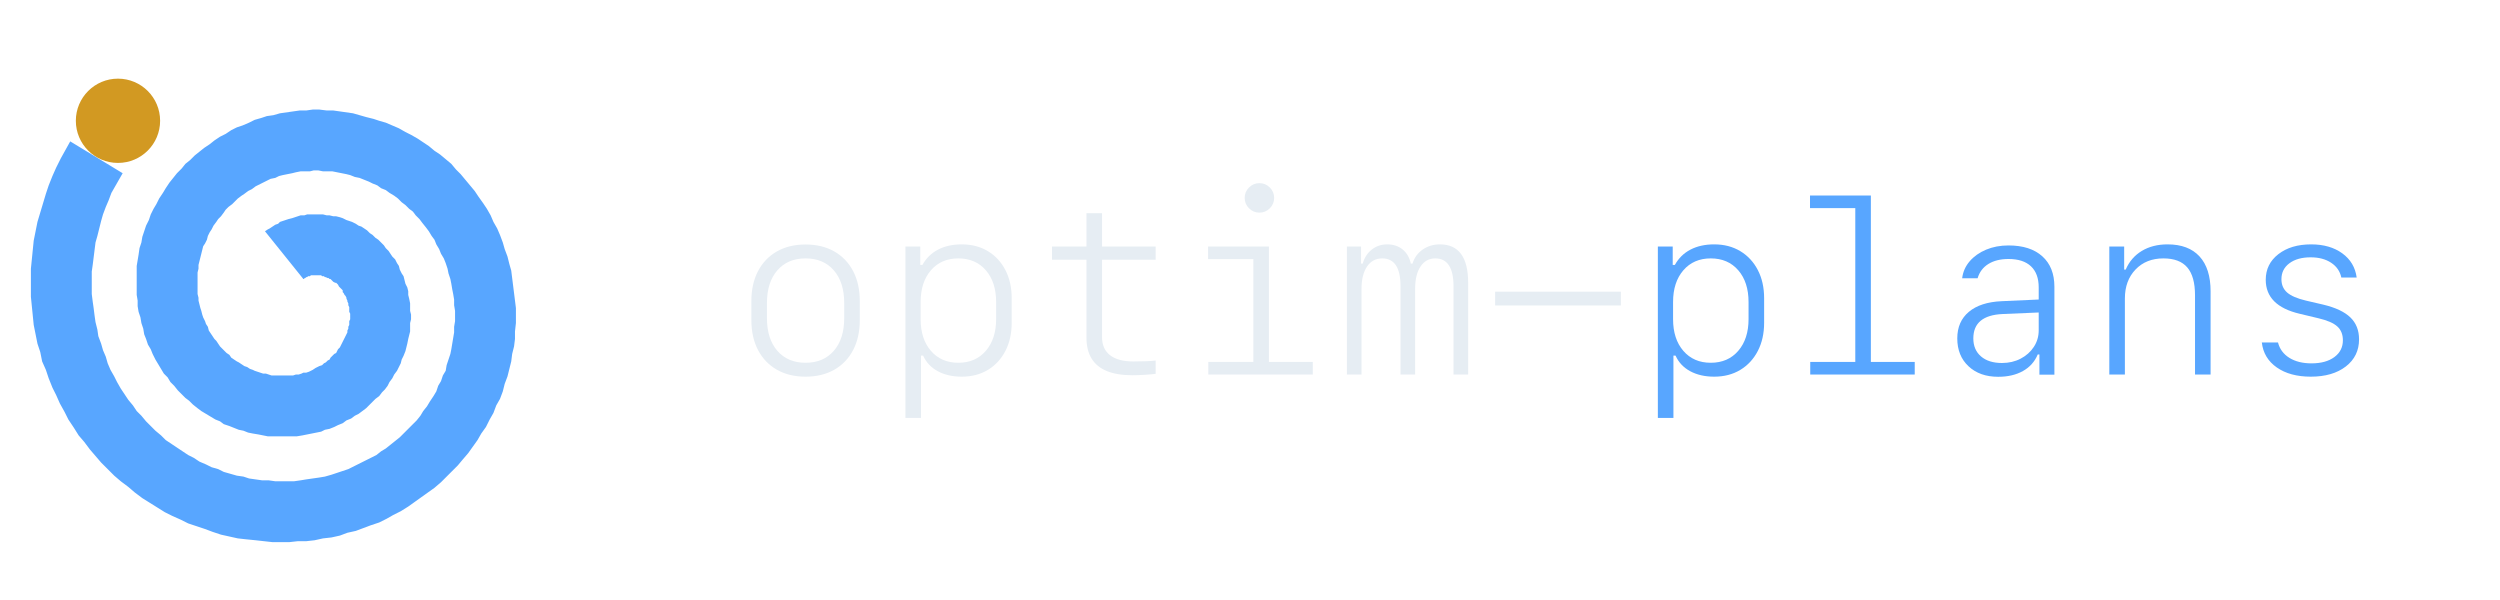
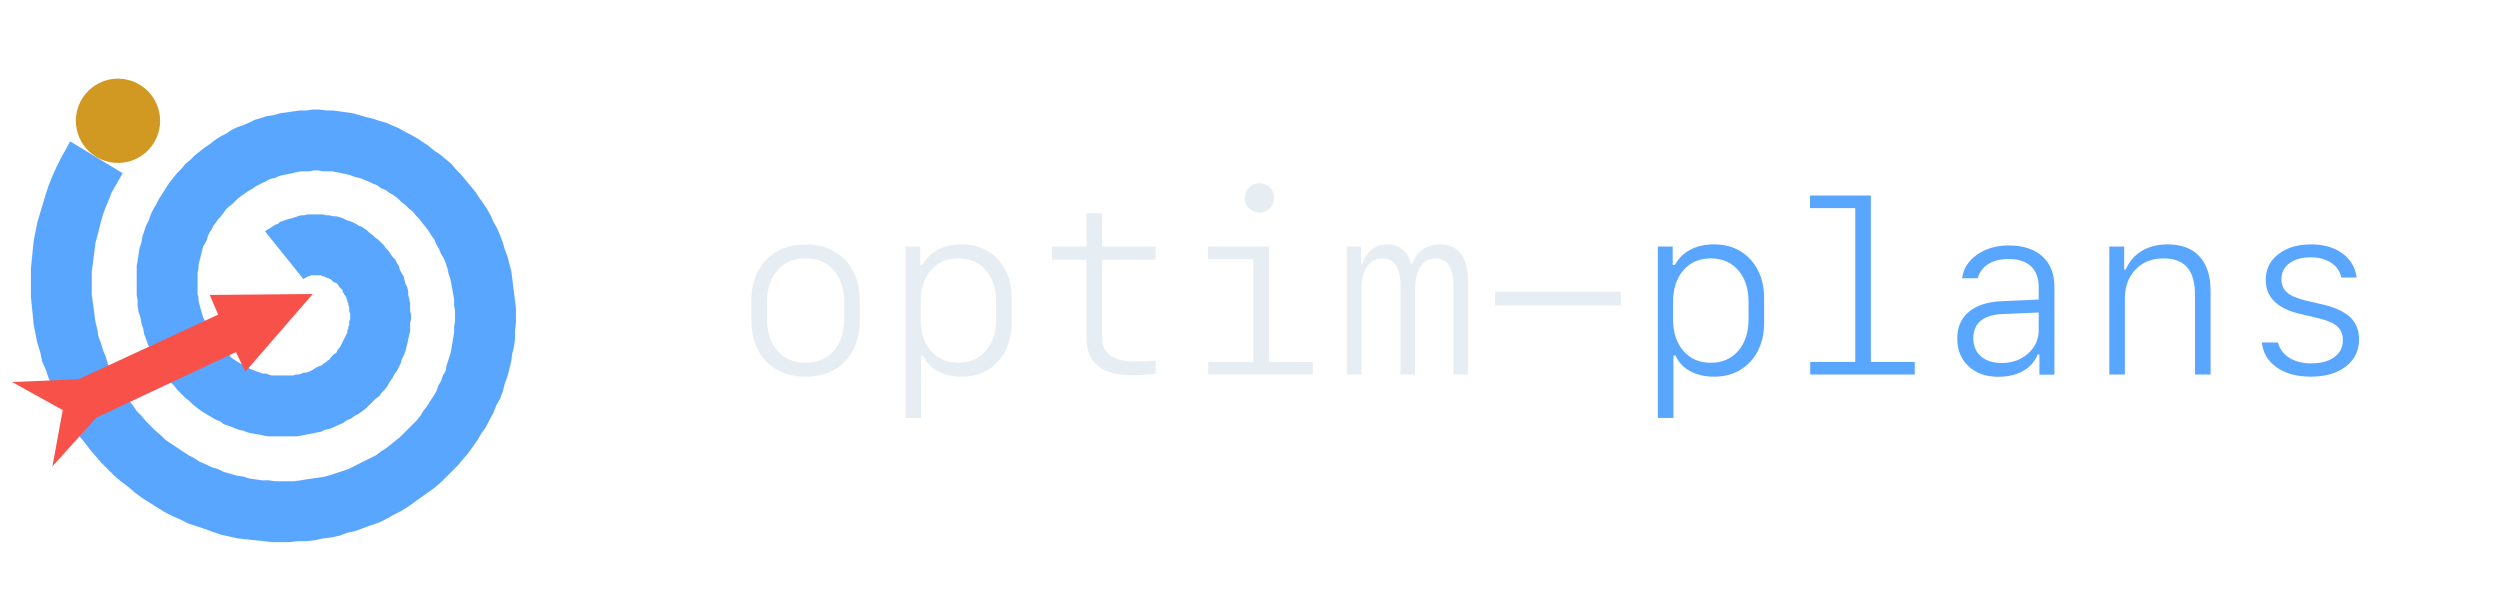
<svg xmlns="http://www.w3.org/2000/svg" width="267" height="64" viewBox="0 0 267 64" role="img" aria-label="optim-plans">
  <g>
    <path d="M28.3,24.7 L28.6,24.5 L28.8,24.4 L29.1,24.2 L29.4,24.0 L29.7,23.9 L29.9,23.7 L30.2,23.6 L30.5,23.5 L30.8,23.4 L31.2,23.3 L31.5,23.2 L31.8,23.1 L32.1,23.0 L32.5,23.0 L32.8,22.9 L33.1,22.9 L33.5,22.9 L33.8,22.9 L34.2,22.9 L34.5,22.9 L34.9,23.0 L35.2,23.0 L35.6,23.1 L35.9,23.1 L36.3,23.2 L36.6,23.3 L37.0,23.5 L37.3,23.6 L37.6,23.7 L38.0,23.9 L38.3,24.1 L38.6,24.2 L38.9,24.4 L39.2,24.6 L39.5,24.9 L39.8,25.1 L40.1,25.4 L40.4,25.6 L40.7,25.9 L41.0,26.2 L41.2,26.5 L41.5,26.8 L41.7,27.1 L41.9,27.4 L42.2,27.7 L42.4,28.1 L42.6,28.4 L42.7,28.8 L42.9,29.2 L43.1,29.5 L43.2,29.9 L43.3,30.3 L43.5,30.7 L43.6,31.1 L43.6,31.5 L43.7,31.9 L43.8,32.4 L43.8,32.8 L43.8,33.2 L43.9,33.6 L43.9,34.1 L43.8,34.5 L43.8,34.9 L43.8,35.4 L43.7,35.8 L43.6,36.2 L43.5,36.7 L43.4,37.1 L43.3,37.5 L43.1,38.0 L42.9,38.4 L42.8,38.8 L42.6,39.2 L42.4,39.6 L42.1,40.0 L41.9,40.4 L41.6,40.8 L41.4,41.2 L41.1,41.6 L40.8,41.9 L40.5,42.3 L40.1,42.6 L39.8,42.9 L39.4,43.3 L39.1,43.6 L38.7,43.9 L38.3,44.2 L37.9,44.4 L37.5,44.7 L37.0,44.9 L36.6,45.2 L36.1,45.4 L35.7,45.6 L35.2,45.8 L34.7,45.9 L34.3,46.1 L33.8,46.2 L33.3,46.3 L32.8,46.4 L32.3,46.5 L31.7,46.6 L31.2,46.6 L30.7,46.6 L30.2,46.6 L29.7,46.6 L29.1,46.6 L28.6,46.6 L28.1,46.5 L27.6,46.4 L27.0,46.3 L26.5,46.2 L26.0,46.0 L25.5,45.9 L25.0,45.7 L24.5,45.5 L23.9,45.3 L23.5,45.0 L23.0,44.8 L22.5,44.5 L22.0,44.2 L21.5,43.9 L21.1,43.6 L20.6,43.2 L20.2,42.8 L19.8,42.5 L19.4,42.1 L19.0,41.7 L18.6,41.2 L18.2,40.8 L17.9,40.3 L17.5,39.9 L17.2,39.4 L16.9,38.9 L16.6,38.4 L16.3,37.8 L16.1,37.3 L15.8,36.8 L15.6,36.2 L15.4,35.7 L15.3,35.1 L15.1,34.5 L15.0,33.9 L14.8,33.3 L14.7,32.7 L14.7,32.1 L14.6,31.5 L14.6,30.9 L14.6,30.3 L14.6,29.6 L14.6,29.0 L14.6,28.4 L14.7,27.8 L14.8,27.2 L14.9,26.5 L15.1,25.9 L15.2,25.3 L15.4,24.7 L15.6,24.1 L15.9,23.5 L16.1,22.9 L16.4,22.3 L16.7,21.8 L17.0,21.2 L17.4,20.6 L17.7,20.1 L18.1,19.5 L18.5,19.0 L18.9,18.5 L19.4,18.0 L19.8,17.5 L20.3,17.1 L20.8,16.6 L21.3,16.2 L21.8,15.8 L22.4,15.4 L22.9,15.0 L23.5,14.6 L24.1,14.3 L24.7,13.9 L25.3,13.6 L25.9,13.4 L26.6,13.1 L27.2,12.8 L27.9,12.6 L28.5,12.4 L29.2,12.3 L29.9,12.1 L30.6,12.0 L31.3,11.9 L32.0,11.8 L32.7,11.8 L33.4,11.7 L34.1,11.7 L34.9,11.8 L35.6,11.8 L36.3,11.9 L37.0,12.0 L37.7,12.1 L38.4,12.3 L39.1,12.5 L39.9,12.7 L40.5,12.9 L41.2,13.1 L41.9,13.4 L42.6,13.7 L43.3,14.1 L43.9,14.4 L44.6,14.8 L45.2,15.2 L45.8,15.6 L46.4,16.1 L47.0,16.5 L47.6,17.0 L48.2,17.5 L48.7,18.1 L49.2,18.6 L49.7,19.2 L50.2,19.8 L50.7,20.4 L51.1,21.0 L51.6,21.7 L52.0,22.3 L52.4,23.0 L52.7,23.7 L53.1,24.4 L53.4,25.1 L53.7,25.9 L53.9,26.6 L54.2,27.4 L54.4,28.2 L54.6,28.9 L54.7,29.7 L54.8,30.5 L54.9,31.3 L55.0,32.1 L55.1,32.9 L55.1,33.7 L55.1,34.5 L55.0,35.4 L55.0,36.2 L54.9,37.0 L54.7,37.8 L54.6,38.6 L54.4,39.4 L54.2,40.2 L53.9,41.0 L53.7,41.8 L53.4,42.6 L53.0,43.3 L52.7,44.1 L52.3,44.8 L51.9,45.6 L51.4,46.3 L51.0,47.0 L50.5,47.7 L50.0,48.4 L49.4,49.1 L48.9,49.7 L48.3,50.3 L47.7,50.9 L47.1,51.5 L46.4,52.1 L45.7,52.6 L45.0,53.1 L44.3,53.6 L43.6,54.1 L42.8,54.6 L42.0,55.0 L41.3,55.4 L40.5,55.8 L39.6,56.1 L38.8,56.4 L38.0,56.7 L37.1,56.9 L36.3,57.2 L35.4,57.4 L34.5,57.5 L33.6,57.7 L32.7,57.8 L31.8,57.8 L30.9,57.9 L30.0,57.9 L29.1,57.9 L28.2,57.8 L27.3,57.7 L26.3,57.6 L25.4,57.5 L24.5,57.3 L23.6,57.1 L22.7,56.8 L21.9,56.5 L21.0,56.2 L20.1,55.9 L19.3,55.5 L18.4,55.1 L17.6,54.7 L16.8,54.2 L16.0,53.7 L15.2,53.2 L14.4,52.6 L13.7,52.0 L12.9,51.4 L12.2,50.8 L11.5,50.1 L10.8,49.4 L10.2,48.7 L9.6,48.0 L9.0,47.2 L8.4,46.5 L7.9,45.7 L7.3,44.8 L6.9,44.0 L6.4,43.1 L6.0,42.2 L5.6,41.4 L5.2,40.4 L4.9,39.5 L4.5,38.6 L4.3,37.6 L4.0,36.7 L3.8,35.7 L3.6,34.7 L3.5,33.7 L3.4,32.7 L3.3,31.7 L3.3,30.7 L3.3,29.7 L3.3,28.7 L3.4,27.7 L3.5,26.7 L3.6,25.7 L3.8,24.7 L4.0,23.7 L4.3,22.7 L4.6,21.7 L4.9,20.7 L5.2,19.8 L5.6,18.8 L6.0,17.9 L6.5,16.9 L7.0,16.0 L7.5,15.1 L13.1,18.5 L12.7,19.2 L12.3,19.9 L11.9,20.6 L11.6,21.4 L11.3,22.1 L11.0,22.9 L10.8,23.6 L10.6,24.4 L10.4,25.2 L10.2,25.9 L10.1,26.7 L10.0,27.5 L9.9,28.3 L9.8,29.0 L9.8,29.8 L9.8,30.6 L9.8,31.4 L9.9,32.2 L10.0,32.9 L10.1,33.7 L10.2,34.4 L10.4,35.2 L10.5,35.9 L10.8,36.7 L11.0,37.4 L11.3,38.1 L11.5,38.8 L11.8,39.5 L12.2,40.2 L12.5,40.8 L12.9,41.5 L13.3,42.1 L13.7,42.7 L14.2,43.3 L14.6,43.9 L15.1,44.4 L15.6,45.0 L16.1,45.5 L16.6,46.0 L17.2,46.5 L17.7,47.0 L18.3,47.4 L18.9,47.8 L19.5,48.2 L20.1,48.6 L20.7,48.9 L21.3,49.3 L22.0,49.6 L22.6,49.9 L23.3,50.1 L23.9,50.4 L24.6,50.6 L25.3,50.8 L26.0,50.9 L26.6,51.1 L27.3,51.2 L28.0,51.3 L28.7,51.3 L29.4,51.4 L30.0,51.4 L30.7,51.4 L31.4,51.4 L32.1,51.3 L32.7,51.2 L33.4,51.1 L34.1,51.0 L34.7,50.9 L35.4,50.7 L36.0,50.5 L36.6,50.3 L37.2,50.1 L37.8,49.8 L38.4,49.5 L39.0,49.2 L39.6,48.9 L40.2,48.6 L40.7,48.2 L41.2,47.9 L41.7,47.5 L42.2,47.1 L42.7,46.7 L43.2,46.2 L43.6,45.8 L44.1,45.3 L44.5,44.9 L44.9,44.4 L45.2,43.9 L45.6,43.4 L45.9,42.9 L46.3,42.3 L46.6,41.8 L46.8,41.2 L47.1,40.7 L47.3,40.1 L47.6,39.6 L47.7,39.0 L47.9,38.4 L48.1,37.8 L48.2,37.3 L48.3,36.7 L48.4,36.1 L48.5,35.5 L48.5,34.9 L48.6,34.3 L48.6,33.7 L48.6,33.2 L48.5,32.6 L48.5,32.0 L48.4,31.4 L48.3,30.9 L48.2,30.3 L48.1,29.8 L47.9,29.2 L47.8,28.7 L47.6,28.1 L47.4,27.6 L47.1,27.1 L46.9,26.6 L46.6,26.1 L46.4,25.6 L46.1,25.2 L45.8,24.7 L45.5,24.3 L45.1,23.8 L44.8,23.4 L44.4,23.0 L44.1,22.6 L43.7,22.3 L43.3,21.9 L42.9,21.6 L42.5,21.2 L42.1,20.9 L41.6,20.6 L41.2,20.3 L40.7,20.1 L40.3,19.8 L39.8,19.6 L39.4,19.4 L38.9,19.2 L38.4,19.0 L37.9,18.9 L37.4,18.7 L37.0,18.6 L36.5,18.5 L36.0,18.4 L35.5,18.3 L35.0,18.3 L34.5,18.3 L34.0,18.2 L33.5,18.2 L33.1,18.3 L32.6,18.3 L32.1,18.3 L31.6,18.4 L31.2,18.5 L30.7,18.6 L30.2,18.7 L29.8,18.8 L29.4,19.0 L28.9,19.1 L28.5,19.3 L28.1,19.5 L27.7,19.7 L27.3,19.9 L26.9,20.2 L26.5,20.4 L26.1,20.7 L25.8,20.9 L25.4,21.2 L25.1,21.5 L24.8,21.8 L24.4,22.1 L24.1,22.4 L23.9,22.7 L23.6,23.1 L23.3,23.4 L23.1,23.7 L22.8,24.1 L22.6,24.5 L22.4,24.8 L22.2,25.2 L22.1,25.6 L21.9,26.0 L21.7,26.3 L21.6,26.7 L21.5,27.1 L21.4,27.5 L21.3,27.9 L21.2,28.3 L21.2,28.7 L21.1,29.1 L21.1,29.5 L21.1,29.9 L21.1,30.2 L21.1,30.6 L21.1,31.0 L21.1,31.4 L21.2,31.8 L21.2,32.1 L21.3,32.5 L21.4,32.9 L21.5,33.2 L21.6,33.6 L21.7,33.9 L21.9,34.3 L22.0,34.6 L22.2,34.9 L22.3,35.3 L22.5,35.6 L22.7,35.9 L22.9,36.2 L23.1,36.4 L23.3,36.7 L23.5,37.0 L23.7,37.2 L24.0,37.5 L24.2,37.7 L24.5,37.9 L24.7,38.2 L25.0,38.4 L25.3,38.6 L25.5,38.7 L25.8,38.9 L26.1,39.1 L26.4,39.2 L26.7,39.4 L27.0,39.5 L27.2,39.6 L27.5,39.7 L27.8,39.8 L28.1,39.9 L28.4,39.9 L28.7,40.0 L29.0,40.1 L29.3,40.1 L29.6,40.1 L29.9,40.1 L30.2,40.1 L30.5,40.1 L30.8,40.1 L31.1,40.1 L31.3,40.1 L31.6,40.0 L31.9,40.0 L32.2,39.9 L32.4,39.8 L32.7,39.8 L33.0,39.7 L33.2,39.6 L33.4,39.5 L33.7,39.3 L33.9,39.2 L34.1,39.1 L34.4,39.0 L34.6,38.8 L34.8,38.7 L35.0,38.5 L35.2,38.4 L35.3,38.2 L35.5,38.0 L35.7,37.8 L35.9,37.7 L36.0,37.5 L36.1,37.3 L36.3,37.1 L36.4,36.9 L36.5,36.7 L36.6,36.5 L36.7,36.3 L36.8,36.1 L36.9,35.9 L37.0,35.7 L37.1,35.5 L37.1,35.3 L37.2,35.1 L37.2,34.9 L37.3,34.7 L37.3,34.5 L37.3,34.3 L37.4,34.1 L37.4,33.9 L37.4,33.7 L37.4,33.5 L37.3,33.3 L37.3,33.1 L37.3,33.0 L37.3,32.8 L37.2,32.6 L37.2,32.4 L37.1,32.2 L37.1,32.1 L37.0,31.9 L37.0,31.8 L36.9,31.6 L36.8,31.5 L36.7,31.3 L36.6,31.2 L36.6,31.0 L36.5,30.9 L36.4,30.8 L36.3,30.7 L36.2,30.6 L36.1,30.4 L36.0,30.3 L35.9,30.2 L35.8,30.2 L35.6,30.1 L35.5,30.0 L35.4,29.9 L35.3,29.8 L35.2,29.8 L35.1,29.7 L35.0,29.7 L34.8,29.6 L34.7,29.6 L34.6,29.5 L34.5,29.5 L34.4,29.5 L34.3,29.4 L34.2,29.4 L34.1,29.4 L34.0,29.4 L33.9,29.4 L33.8,29.4 L33.7,29.4 L33.6,29.4 L33.5,29.4 L33.4,29.4 L33.3,29.4 L33.2,29.4 L33.1,29.5 L33.0,29.5 L33.0,29.5 L32.9,29.5 L32.8,29.6 L32.7,29.6 L32.7,29.6 L32.6,29.7 L32.6,29.7 L32.5,29.7 L32.5,29.8 L32.4,29.8 Z" fill="#58a6ff" />
+     <path d="M33.4,31.4 L26.2,39.7 L25.2,37.6 L10.3,44.6 L5.6,49.8 L6.7,43.8 L1.3,40.8 L8.4,40.5 L23.3,33.6 L22.4,31.5 Z" fill="#f85149" />
    <circle cx="12.6" cy="12.9" r="4.5" fill="#d29922" />
  </g>
  <g transform="translate(78,40) scale(0.012695,-0.012695)">
    <path d="M633 -18Q772 -18 874.5 40.5Q977 99 1033.0 206.0Q1089 313 1089 458V618Q1089 763 1033.0 870.0Q977 977 874.5 1035.5Q772 1094 633 1094Q494 1094 391.5 1035.5Q289 977 233.0 870.0Q177 763 177 618V458Q177 313 233.0 206.0Q289 99 391.5 40.5Q494 -18 633 -18ZM633 977Q783 977 870.5 876.5Q958 776 958 601V475Q958 300 870.5 199.5Q783 99 633 99Q483 99 395.5 199.5Q308 300 308 475V601Q308 776 395.5 876.5Q483 977 633 977Z" fill="#e6edf3" transform="translate(0,0)" />
    <path d="M681 1095Q566 1095 481.5 1051.0Q397 1007 350 922H332V1077H207V-365H338V159H356Q394 74 479.0 28.0Q564 -18 681 -18Q806 -18 900.5 39.0Q995 96 1048.0 198.5Q1101 301 1101 435V642Q1101 777 1048.0 879.0Q995 981 900.5 1038.0Q806 1095 681 1095ZM652 977Q797 977 883.5 877.0Q970 777 970 610V466Q970 300 883.5 199.5Q797 99 652 99Q508 99 421.5 199.0Q335 299 335 466V610Q335 777 421.5 877.0Q508 977 652 977Z" fill="#e6edf3" transform="translate(1266,0)" />
    <path d="M464 1357V1077H174V966H464V311Q464 205 507.0 134.5Q550 64 636.0 29.0Q722 -6 851 -6Q898 -6 960.0 -2.0Q1022 2 1046 6V118Q1020 114 967.0 112.0Q914 110 858 110Q730 110 662.5 162.5Q595 215 595 315V966H1046V1077H595V1357Z" fill="#e6edf3" transform="translate(2532,0)" />
    <path d="M653 1362Q704 1362 740.5 1398.5Q777 1435 777 1486Q777 1537 740.5 1573.5Q704 1610 653 1610Q602 1610 565.5 1573.5Q529 1537 529 1486Q529 1435 565.5 1398.5Q602 1362 653 1362ZM1102 0V106H733V1077H221V971H602V106H223V0Z" fill="#e6edf3" transform="translate(3798,0)" />
    <path d="M1143 773Q1143 933 1083.5 1014.0Q1024 1095 906 1095Q823 1095 760.0 1051.0Q697 1007 675 933H661Q644 1010 591.5 1052.5Q539 1095 462 1095Q388 1095 332.5 1051.5Q277 1008 256 933H242V1077H123V0H246V721Q246 840 292.5 908.5Q339 977 420 977Q497 977 535.5 918.5Q574 860 574 744V0H697V721Q697 841 742.5 909.0Q788 977 867 977Q943 977 981.5 918.0Q1020 859 1020 743V0H1143Z" fill="#e6edf3" transform="translate(5064,0)" />
    <path d="M1162 581V697H104V581Z" fill="#e6edf3" transform="translate(6330,0)" />
    <path d="M681 1095Q566 1095 481.5 1051.0Q397 1007 350 922H332V1077H207V-365H338V159H356Q394 74 479.0 28.0Q564 -18 681 -18Q806 -18 900.5 39.0Q995 96 1048.0 198.5Q1101 301 1101 435V642Q1101 777 1048.0 879.0Q995 981 900.5 1038.0Q806 1095 681 1095ZM652 977Q797 977 883.5 877.0Q970 777 970 610V466Q970 300 883.5 199.5Q797 99 652 99Q508 99 421.5 199.0Q335 299 335 466V610Q335 777 421.5 877.0Q508 977 652 977Z" fill="#58a6ff" transform="translate(7596,0)" />
    <path d="M1102 0V106H733V1506H221V1400H602V106H223V0Z" fill="#58a6ff" transform="translate(8862,0)" />
    <path d="M538 -19Q660 -19 746.5 29.5Q833 78 871 169H885V-1H1011V739Q1011 903 909.5 994.5Q808 1086 625 1086Q521 1086 436.5 1050.5Q352 1015 298.5 953.0Q245 891 235 810H365Q388 888 455.5 930.0Q523 972 625 972Q749 972 814.0 910.5Q879 849 879 733V631L567 617Q389 609 291.5 527.5Q194 446 194 304Q194 158 288.5 69.5Q383 -19 538 -19ZM570 97Q458 97 393.5 152.5Q329 208 329 304Q329 498 576 509L879 522V372Q879 295 838.0 232.5Q797 170 727.0 133.5Q657 97 570 97Z" fill="#58a6ff" transform="translate(10128,0)" />
    <path d="M207 0H338V640Q338 790 427.5 883.5Q517 977 662 977Q798 977 863.0 901.0Q928 825 928 667V0H1059V700Q1059 892 966.0 993.5Q873 1095 697 1095Q572 1095 480.5 1040.0Q389 985 345 883H332V1077H207Z" fill="#58a6ff" transform="translate(11394,0)" />
    <path d="M257 797Q257 578 543 511L702 473Q812 447 859.0 404.5Q906 362 906 288Q906 200 834.5 147.0Q763 94 642 94Q530 94 455.5 140.5Q381 187 360 270H224Q239 137 350.0 59.5Q461 -18 636 -18Q820 -18 931.0 68.0Q1042 154 1042 296Q1042 410 969.0 480.5Q896 551 741 588L595 622Q485 648 437.0 690.0Q389 732 389 802Q389 886 456.0 936.0Q523 986 635 986Q738 986 807.0 940.5Q876 895 893 816H1022Q1005 944 901.0 1019.5Q797 1095 639 1095Q469 1095 363.0 1012.5Q257 930 257 797Z" fill="#58a6ff" transform="translate(12660,0)" />
  </g>
</svg>
